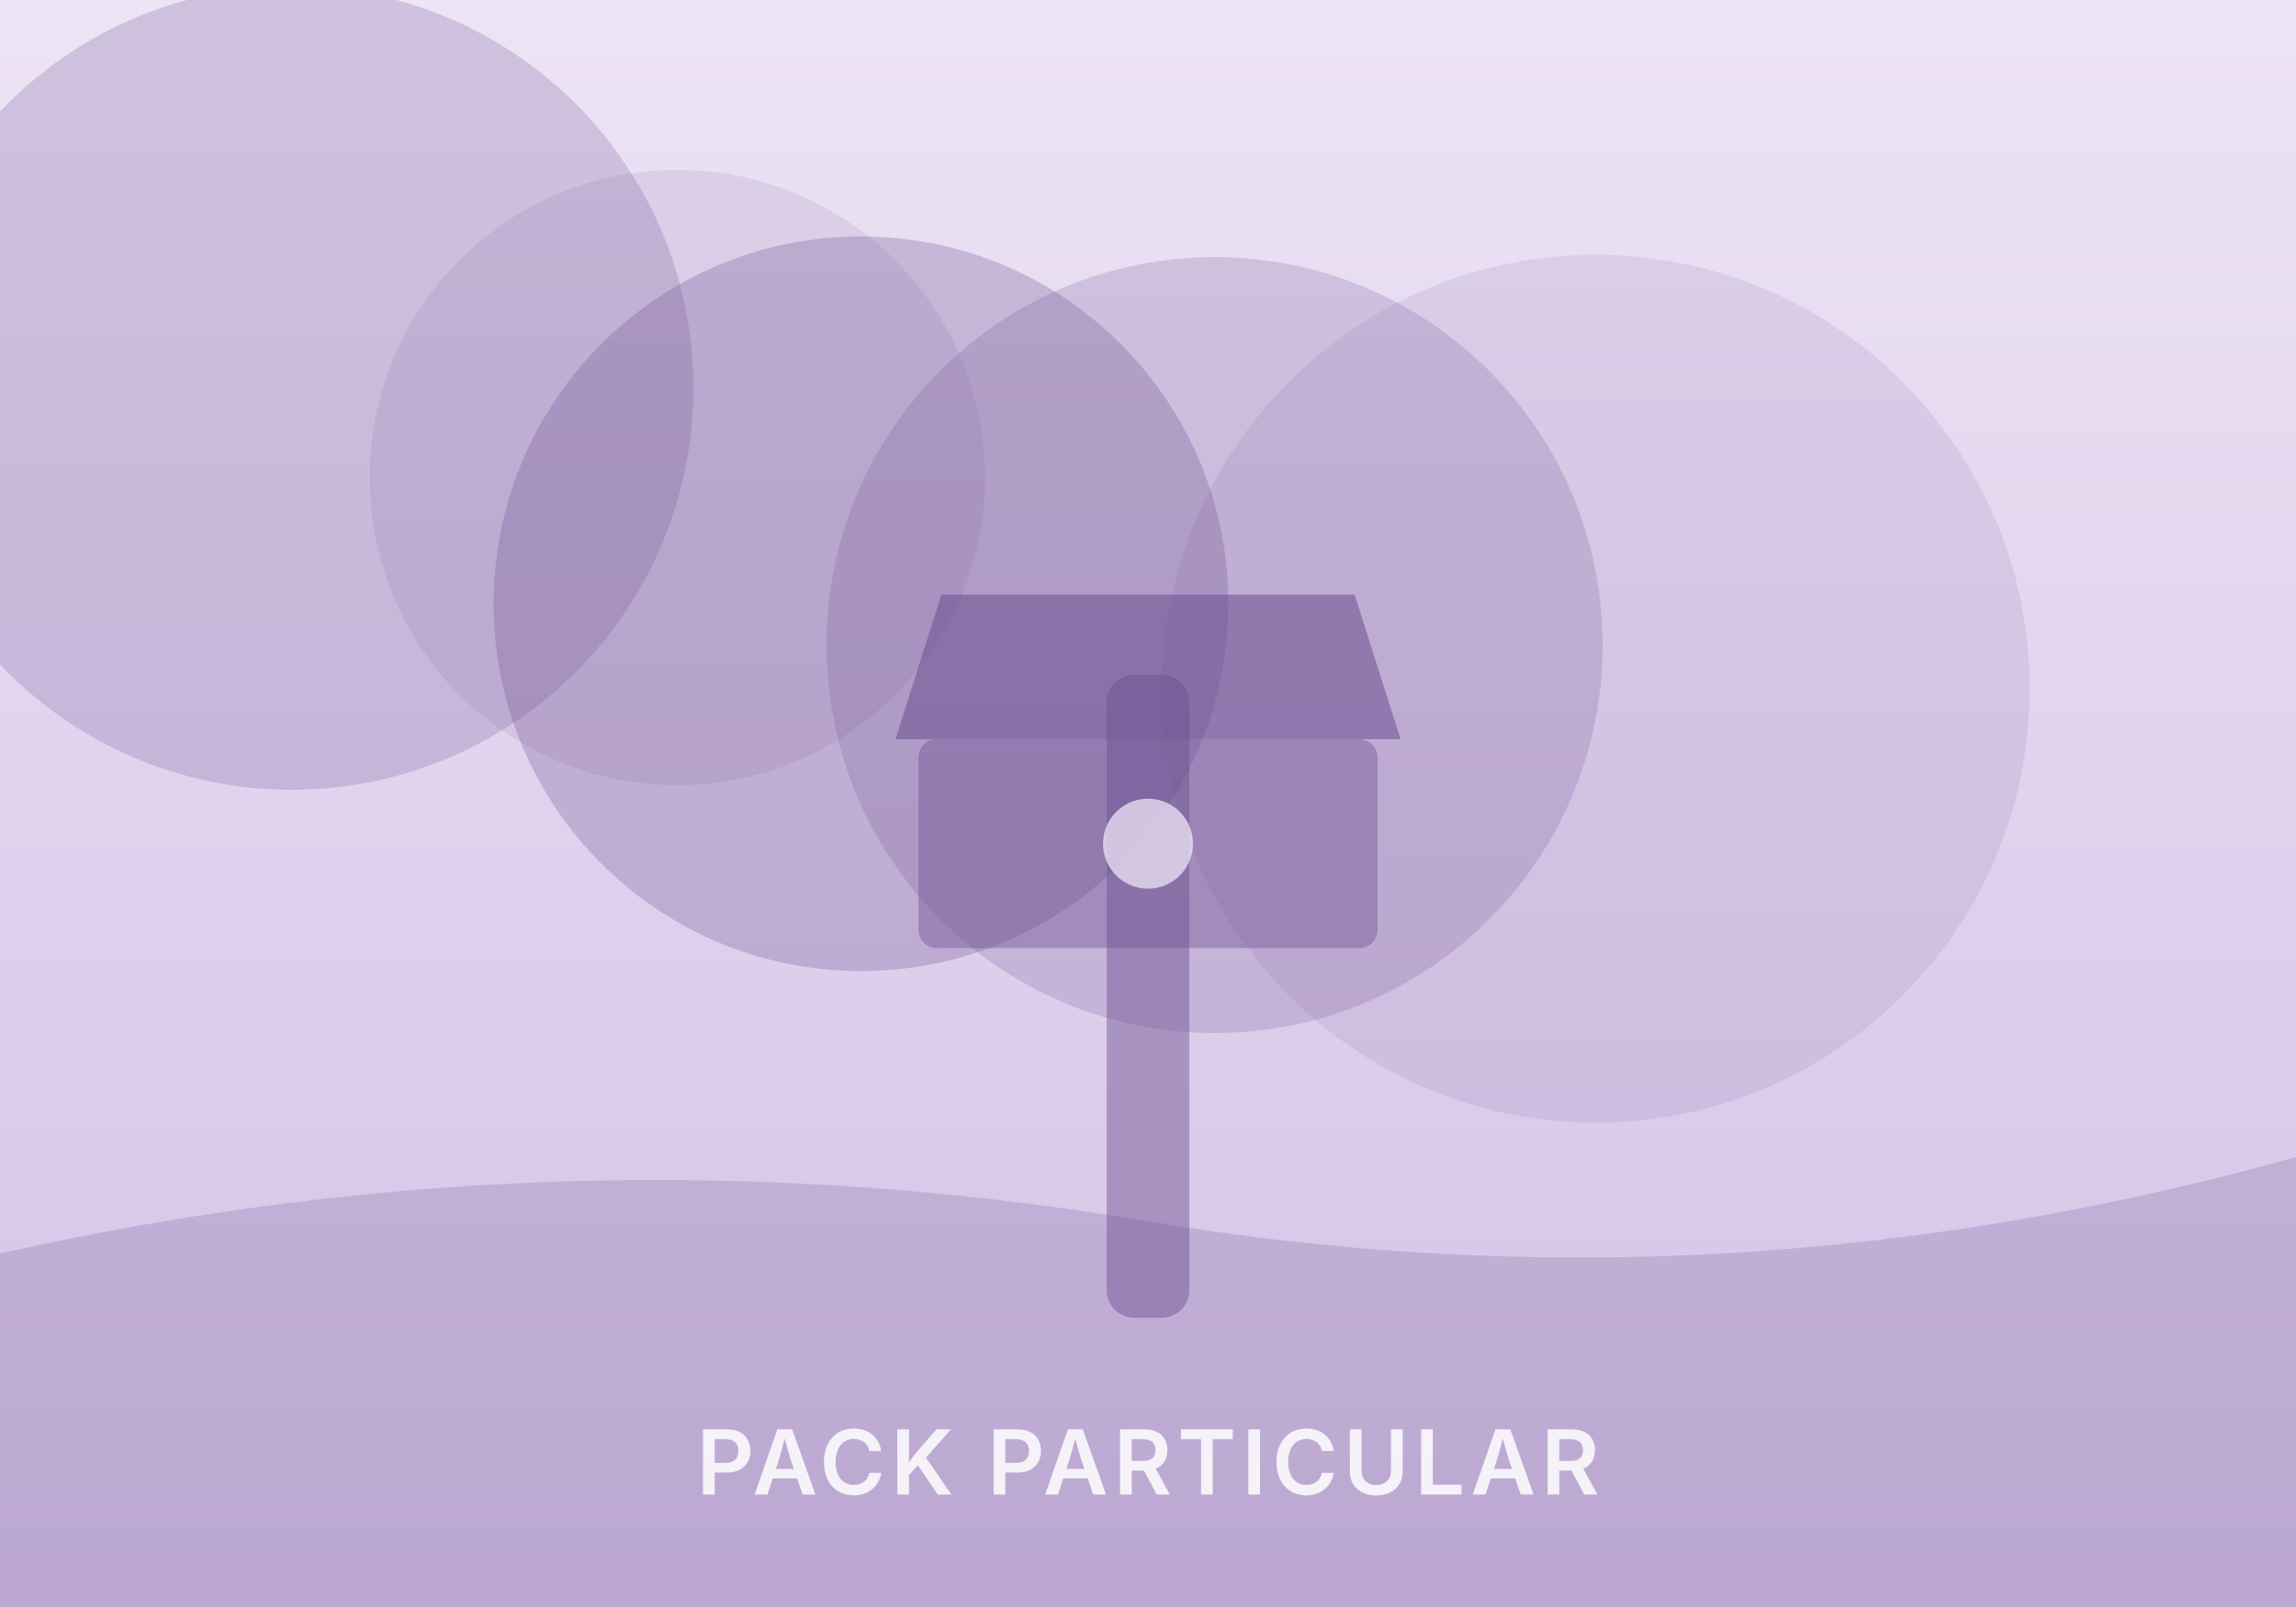
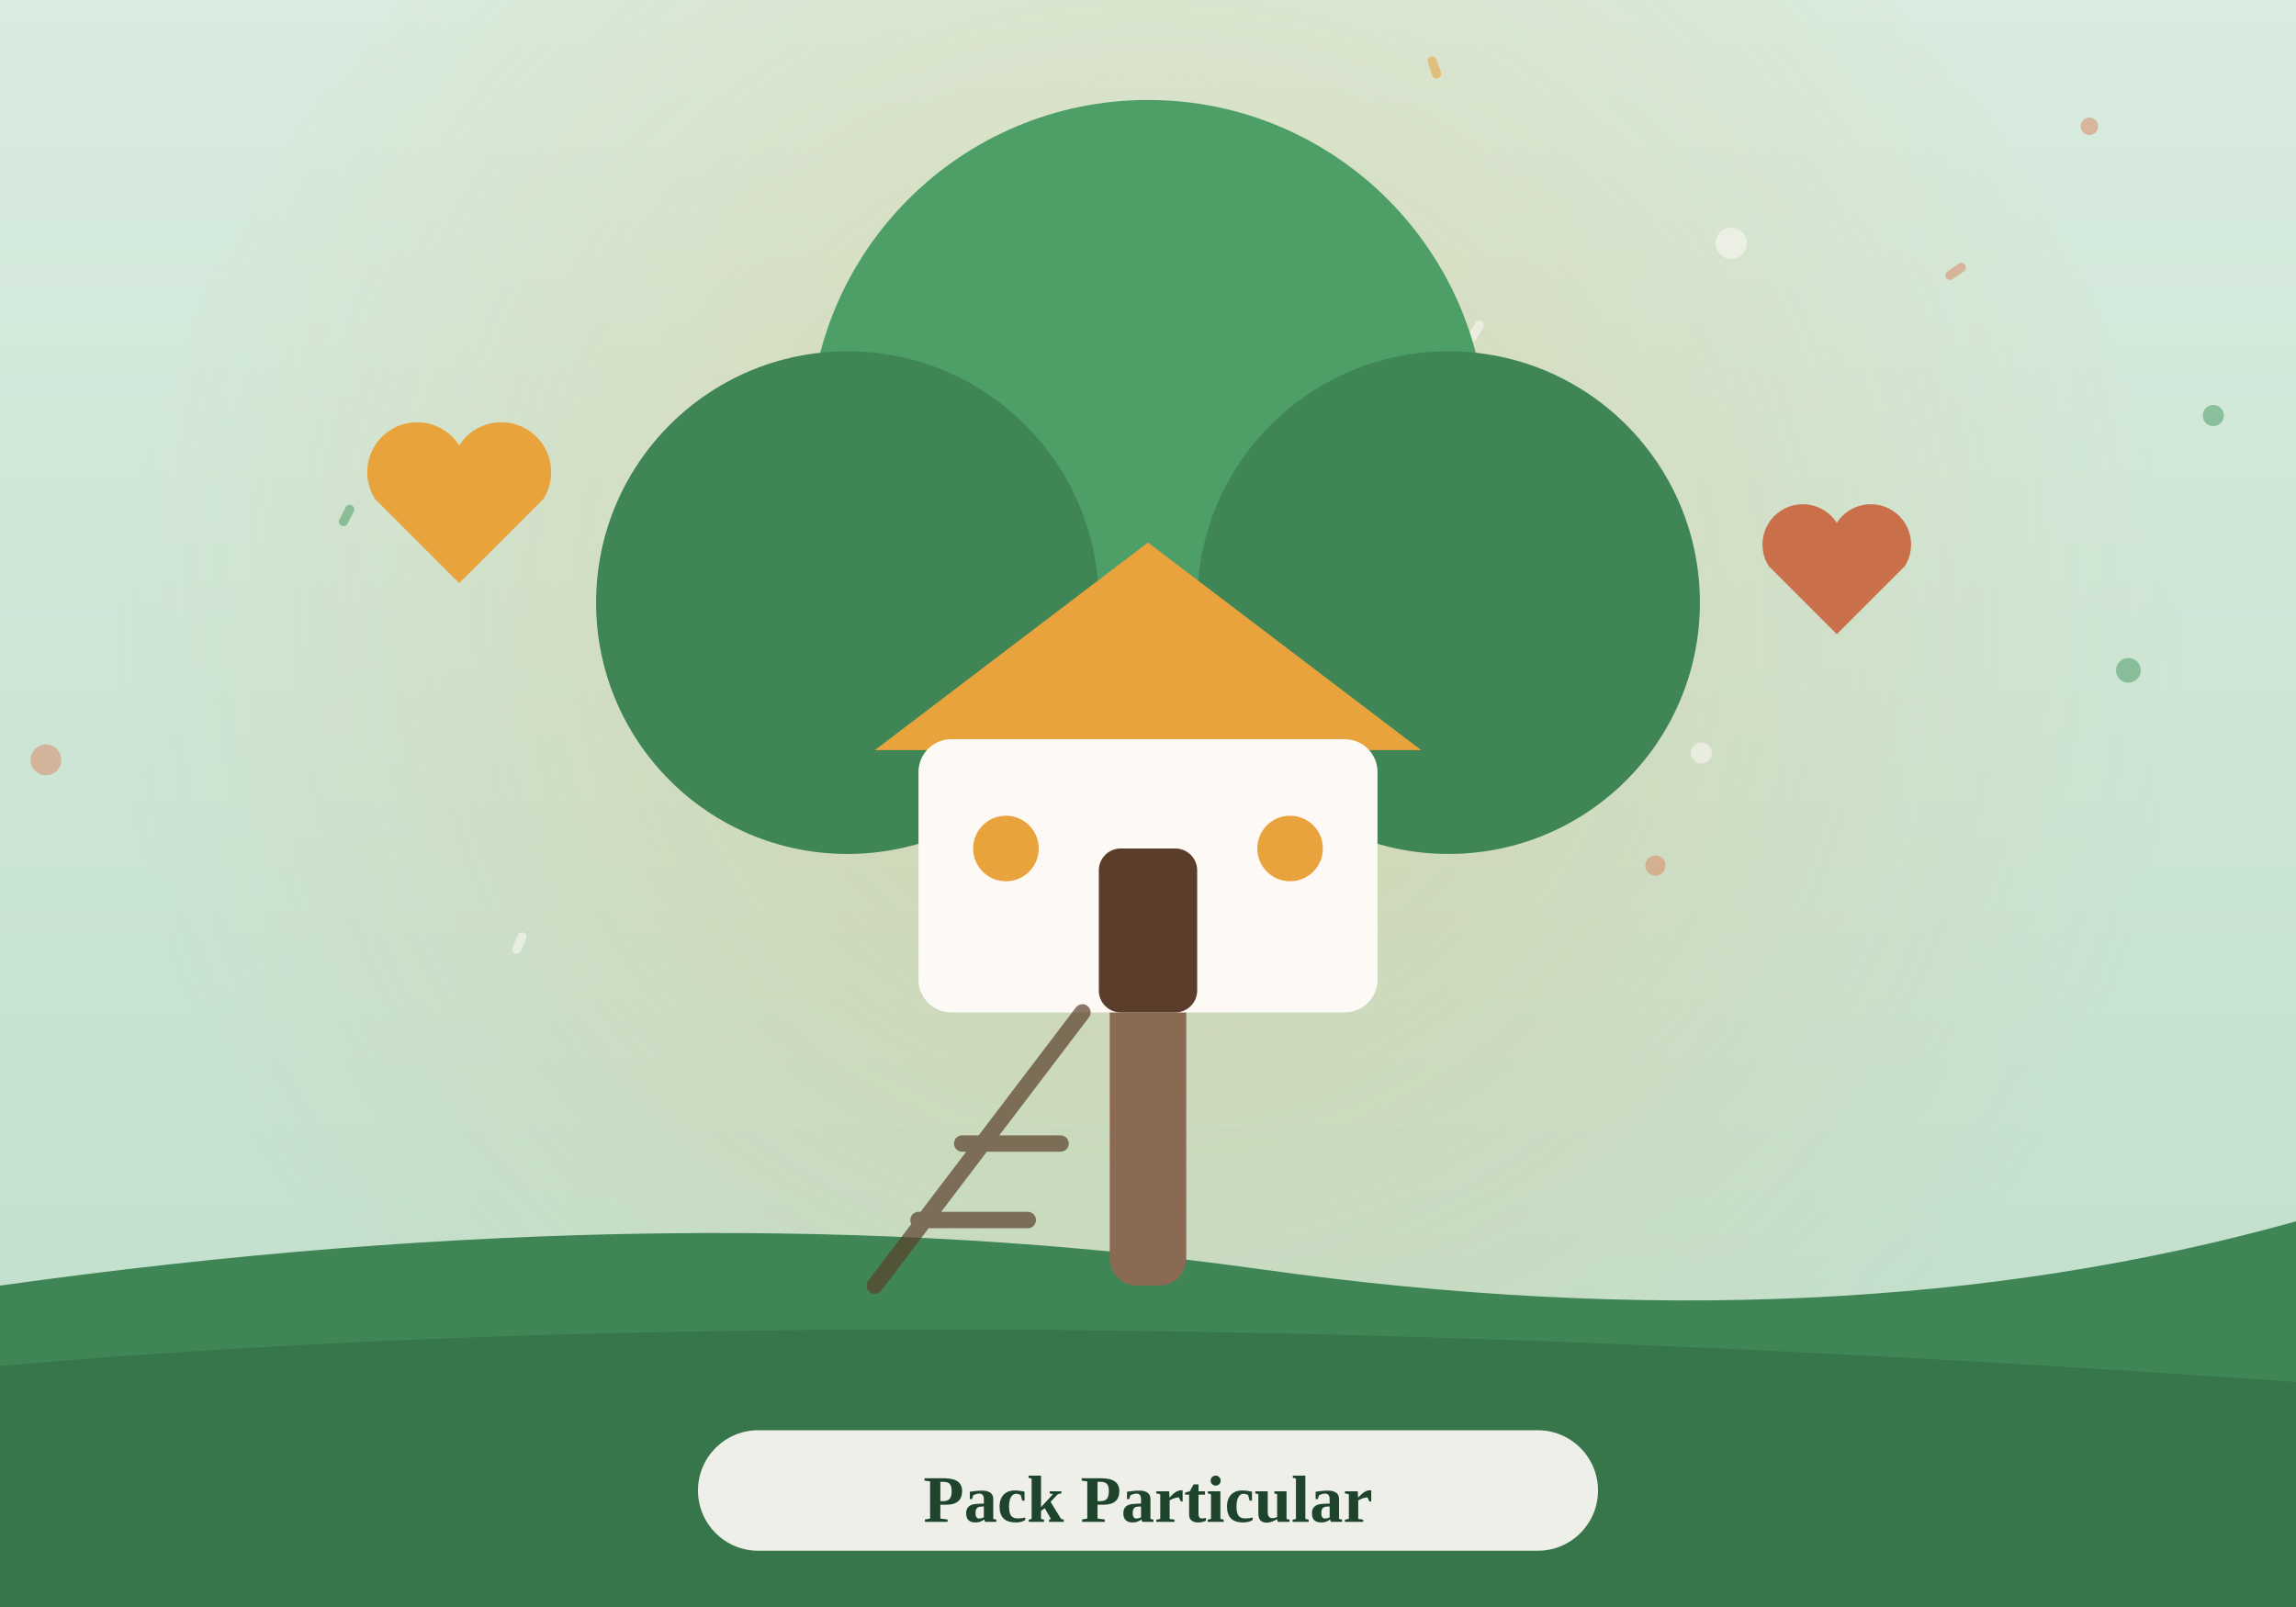
<svg xmlns="http://www.w3.org/2000/svg" viewBox="0 0 1000 700" width="1000" height="700" role="img" aria-label="Pack Particular">
  <defs>
-     <linearGradient id="bg" x1="0" y1="0" x2="0" y2="1">
-       <stop offset="0%" stop-color="#EDE4F5" />
-       <stop offset="100%" stop-color="#D3C1E6" />
+     <linearGradient id="sky" x1="0" y1="0" x2="0" y2="1">
+       <stop offset="0" stop-color="#D8ECDF" />
+       <stop offset="1" stop-color="#BFDDC9" />
    </linearGradient>
+     <radialGradient id="glow" cx=".5" cy=".45" r=".5">
+       <stop offset="0" stop-color="#E8A33D" stop-opacity="0.25" />
+       <stop offset="1" stop-color="#E8A33D" stop-opacity="0" />
+     </radialGradient>
  </defs>
-   <rect width="1000" height="700" fill="url(#bg)" />
-   <circle cx="695" cy="300" r="189" fill="#6B4E8F" opacity="0.12" />
-   <circle cx="127" cy="169" r="175" fill="#6B4E8F" opacity="0.23" />
-   <circle cx="529" cy="281" r="169" fill="#6B4E8F" opacity="0.21" />
-   <circle cx="295" cy="208" r="134" fill="#6B4E8F" opacity="0.12" />
-   <circle cx="375" cy="263" r="160" fill="#6B4E8F" opacity="0.28" />
-   <path d="M0 546 Q 250 490 500 532 T 1000 504 L 1000 700 L 0 700 Z" fill="#6B4E8F" opacity="0.22" />
-   <rect x="482" y="294" width="36" height="280" rx="12" fill="#6B4E8F" opacity="0.45" />
-   <path d="M390 322 h 220 l -20 -63 h -180 Z" fill="#6B4E8F" opacity="0.55" />
-   <rect x="400" y="322" width="200" height="91" rx="8" fill="#6B4E8F" opacity="0.4" />
-   <circle cx="500" cy="367.5" r="19.6" fill="#EDE4F5" opacity="0.75" />
-   <text x="500" y="651" font-family="Inter, system-ui, sans-serif" font-size="39" font-weight="600" fill="#ffffff" opacity="0.85" text-anchor="middle" letter-spacing="0.06em">PACK PARTICULAR</text>
+   <rect width="1000" height="700" fill="url(#sky)" />
+   <circle cx="500" cy="315" r="450" fill="url(#glow)" />
+   <rect x="384" y="176" width="10" height="4" rx="2" fill="#E8A33D" opacity=".55" transform="rotate(154 384 176)" />
+   <circle cx="721" cy="377" r="4.4" fill="#D98A68" opacity="0.55" />
+   <circle cx="927" cy="292" r="5.4" fill="#4E9E68" opacity="0.55" />
+   <rect x="230" y="407" width="10" height="4" rx="2" fill="#FDFAF5" opacity=".55" transform="rotate(113 230 407)" />
+   <circle cx="687" cy="287" r="5.7" fill="#E8A33D" opacity="0.55" />
+   <circle cx="573" cy="373" r="6.2" fill="#D98A68" opacity="0.55" />
+   <rect x="155" y="221" width="10" height="4" rx="2" fill="#4E9E68" opacity=".55" transform="rotate(117 155 221)" />
+   <circle cx="754" cy="106" r="6.8" fill="#FDFAF5" opacity="0.55" />
+   <circle cx="527" cy="131" r="3.2" fill="#E8A33D" opacity="0.55" />
+   <rect x="857" y="117" width="10" height="4" rx="2" fill="#D98A68" opacity=".55" transform="rotate(145 857 117)" />
+   <circle cx="466" cy="117" r="3.4" fill="#4E9E68" opacity="0.55" />
+   <circle cx="741" cy="328" r="4.6" fill="#FDFAF5" opacity="0.55" />
+   <rect x="625" y="24" width="10" height="4" rx="2" fill="#E8A33D" opacity=".55" transform="rotate(71 625 24)" />
+   <circle cx="910" cy="55" r="3.8" fill="#D98A68" opacity="0.55" />
+   <circle cx="964" cy="181" r="4.6" fill="#4E9E68" opacity="0.55" />
+   <rect x="647" y="141" width="10" height="4" rx="2" fill="#FDFAF5" opacity=".55" transform="rotate(121 647 141)" />
+   <circle cx="536" cy="218" r="5.7" fill="#E8A33D" opacity="0.55" />
+   <circle cx="20" cy="331" r="6.7" fill="#D98A68" opacity="0.55" />
+   <path d="M0 560 Q 300 518 550 553 T 1000 532 V 700 H 0Z" fill="#3F8556" />
+   <path d="M0 595 Q 400 560 1000 602 V 700 H 0Z" fill="#1E442C" opacity=".25" />
+   <g transform="translate(500 560)">
+     <rect x="-16.66" y="-273.7" width="33.32" height="273.7" rx="11.9" fill="#8A6A52" />
+     <circle cx="0" cy="-368.9" r="147.56" fill="#4E9E68" />
+     <circle cx="-130.9" cy="-297.5" r="109.48" fill="#3F8556" />
+     <circle cx="130.9" cy="-297.5" r="109.48" fill="#3F8556" />
+     <path d="M-119 -233.24 L0 -323.68 L119 -233.24Z" fill="#E8A33D" />
+     <rect x="-99.96" y="-238" width="199.92" height="119" rx="14.28" fill="#FDFAF5" />
+     <rect x="-21.42" y="-190.4" width="42.84" height="71.4" rx="9.52" fill="#5A3E2B" />
+     <circle cx="-61.88" cy="-190.4" r="14.28" fill="#E8A33D" />
+     <circle cx="61.88" cy="-190.4" r="14.28" fill="#E8A33D" />
+     <path d="M-119 0 L-28.56 -119 M-99.96 -28.56 H-52.36 M-80.92 -61.88 H-38.08" stroke="#5A3E2B" stroke-width="7.14" stroke-linecap="round" opacity=".7" />
+   </g>
+   <g transform="translate(200 224) scale(1.666667)">
+     <path d="M0 18-22-4a13 13 0 0 1 22-14 13 13 0 0 1 22 14Z" fill="#E8A33D" />
+   </g>
+   <g transform="translate(800 252) scale(1.346154)">
+     <path d="M0 18-22-4a13 13 0 0 1 22-14 13 13 0 0 1 22 14Z" fill="#C96F4A" />
+   </g>
+   <g transform="translate(500 654.5)">
+     <rect x="-196" y="-31.5" width="392" height="52.5" rx="26.25" fill="#FDFAF5" opacity=".92" />
+     <text y="8.4" font-family="Fraunces, Georgia, 'Times New Roman', serif" font-size="29" font-weight="600" fill="#1E442C" text-anchor="middle">Pack Particular</text>
+   </g>
</svg>
